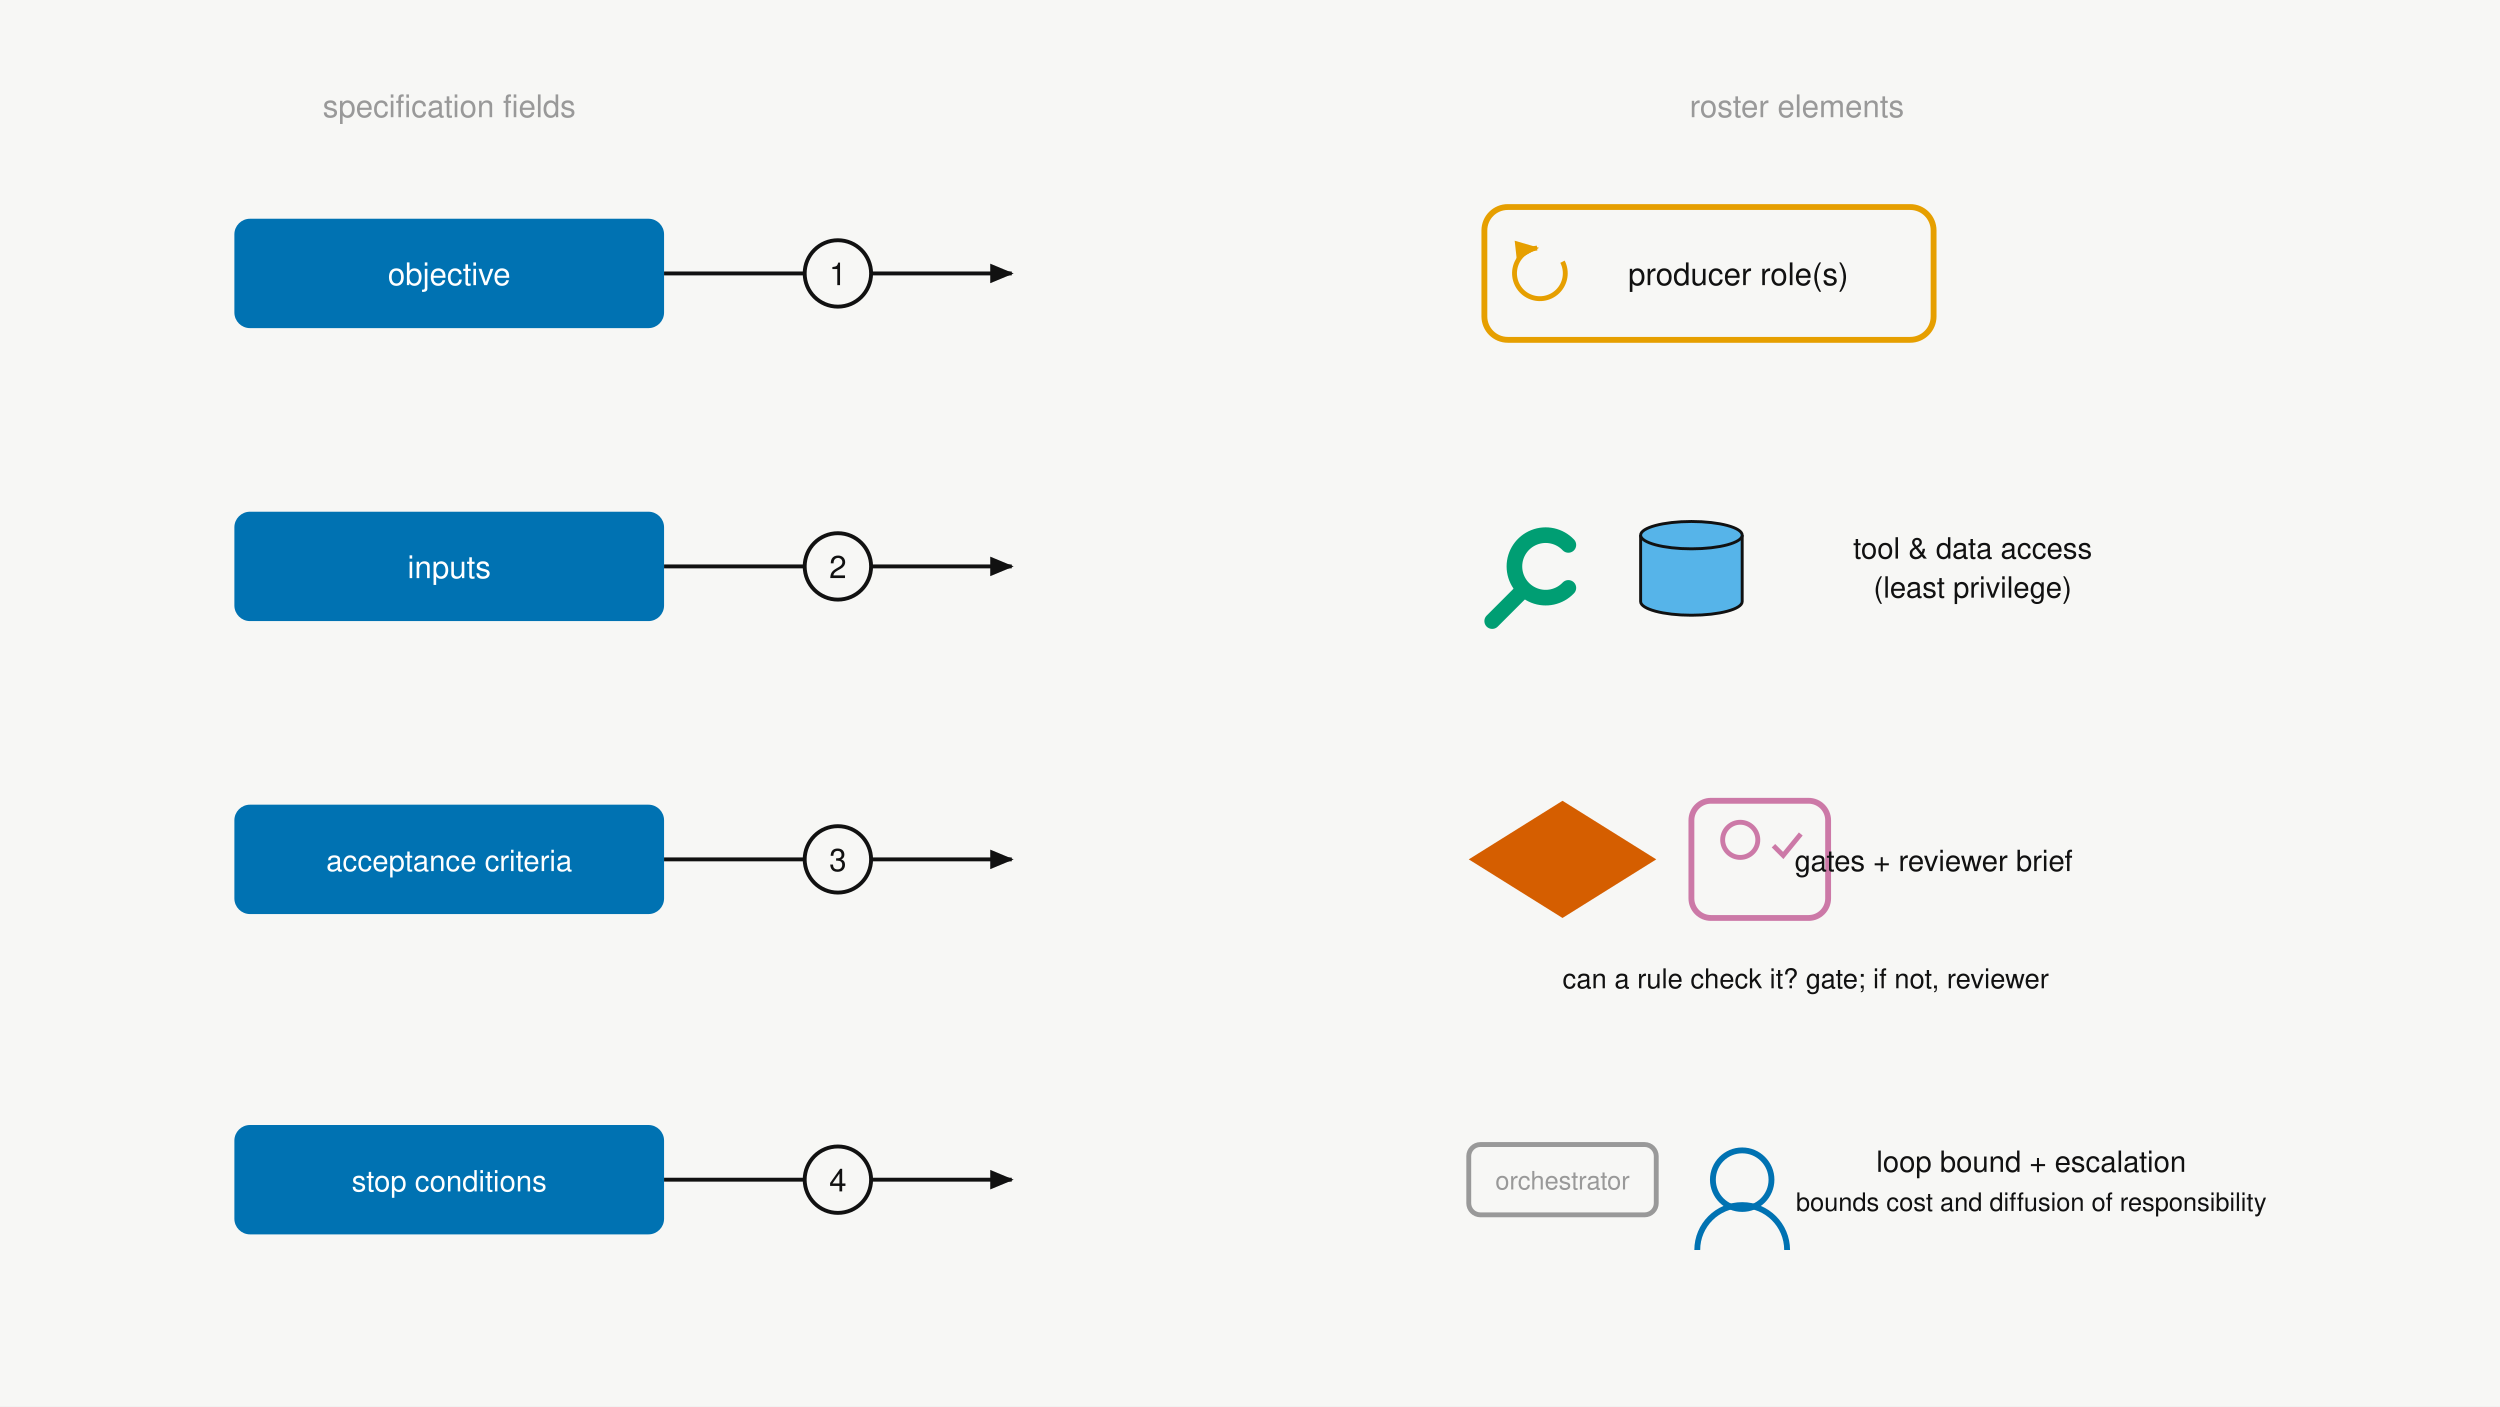
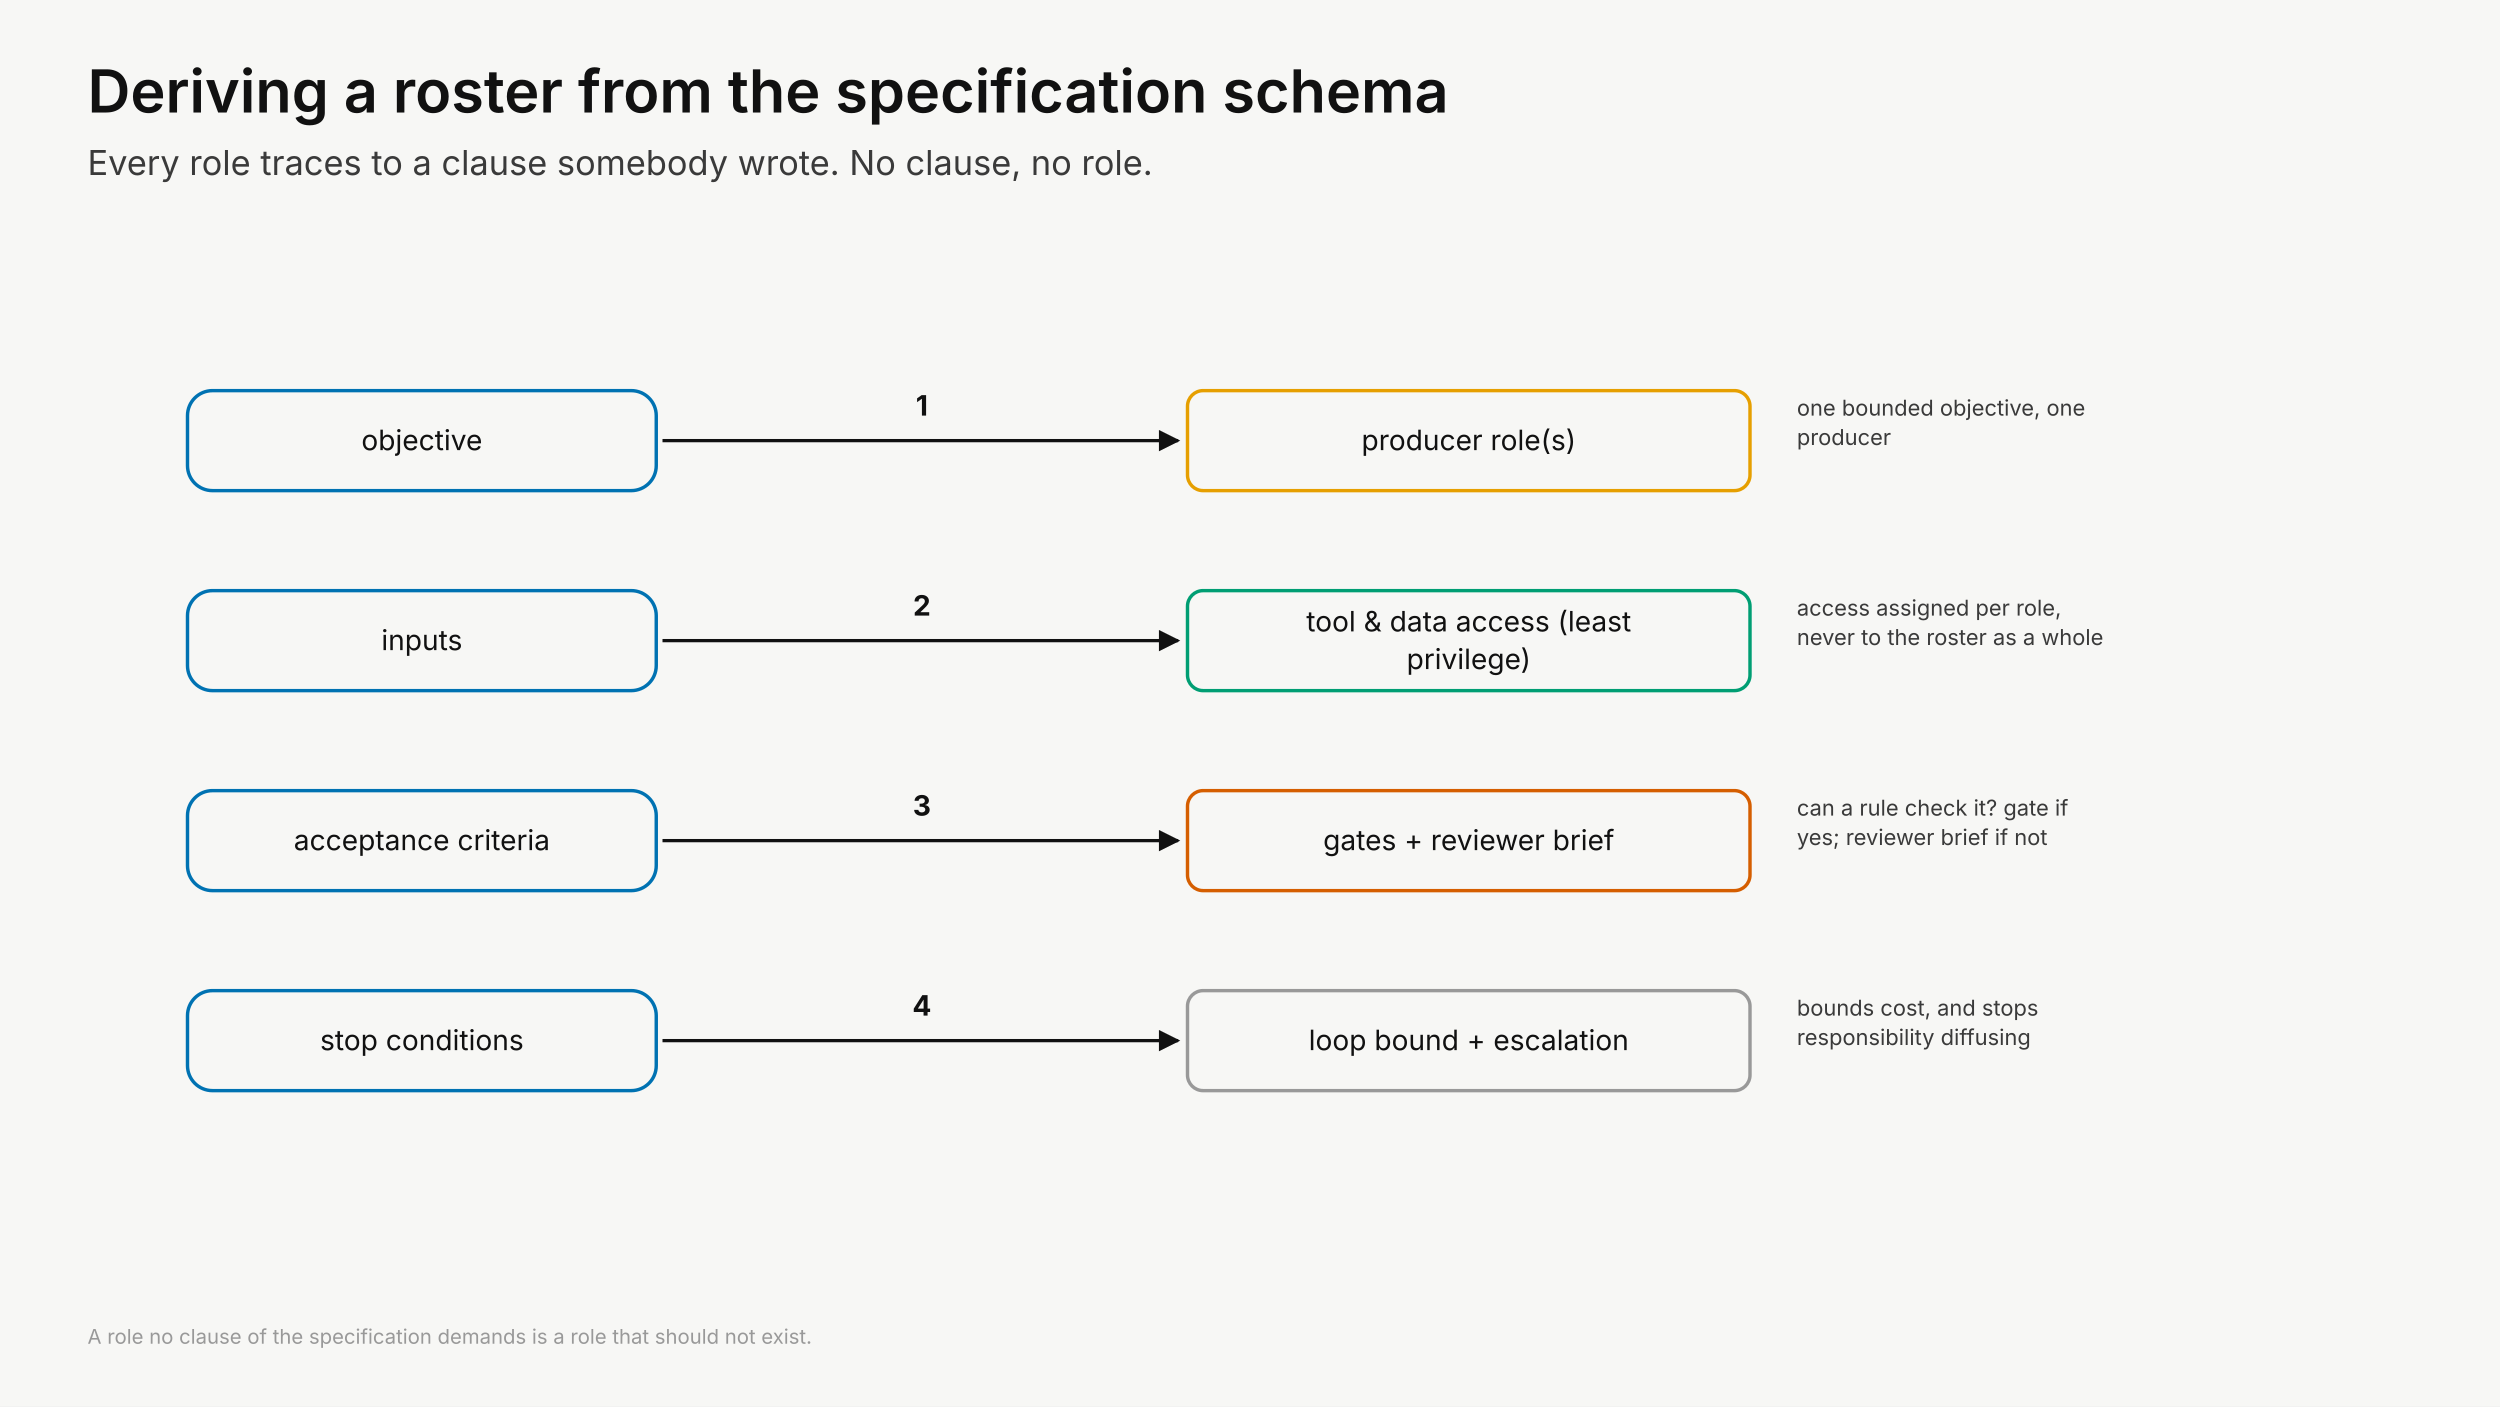
- <svg xmlns="http://www.w3.org/2000/svg" width="1280" height="720" viewBox="0 0 1280 720" font-family="Helvetica, Arial, sans-serif">
+ <svg xmlns="http://www.w3.org/2000/svg" width="1600" height="900" viewBox="0 0 1600 900" role="img">
  <defs>
-     <marker id="ah" markerWidth="12" markerHeight="10" refX="11" refY="5" orient="auto" markerUnits="userSpaceOnUse">
-       <path d="M0,0 L12,5 L0,10 Z" fill="#111111" />
-     </marker>
-     <marker id="ahO" markerWidth="12" markerHeight="10" refX="11" refY="5" orient="auto" markerUnits="userSpaceOnUse">
-       <path d="M0,0 L12,5 L0,10 Z" fill="#E69F00" />
+     <marker id="ah104" viewBox="0 0 10 10" refX="9" refY="5" markerWidth="6.5" markerHeight="6.5" orient="auto-start-reverse">
+       <path d="M0,0 L10,5 L0,10 z" fill="#111111" />
    </marker>
  </defs>
-   <rect width="1280" height="720" fill="#F7F7F5" />
-   <text x="230" y="60" font-size="16" fill="#999999" text-anchor="middle">specification fields</text>
-   <text x="920" y="60" font-size="16" fill="#999999" text-anchor="middle">roster elements</text>
-   <rect x="120" y="112" width="220" height="56" rx="8" fill="#0072B2" />
-   <text x="230" y="146" font-size="16" fill="#FFFFFF" text-anchor="middle">objective</text>
-   <line x1="340" y1="140" x2="518" y2="140" stroke="#111111" stroke-width="2" marker-end="url(#ah)" />
-   <circle cx="429" cy="140" r="17" fill="#F7F7F5" stroke="#111111" stroke-width="2" />
-   <text x="429" y="146" font-size="16" fill="#111111" text-anchor="middle">1</text>
-   <rect x="760" y="106" width="230" height="68" rx="12" fill="none" stroke="#E69F00" stroke-width="3" />
-   <path d="M800,134 A13,13 0 1 1 787,127" fill="none" stroke="#E69F00" stroke-width="2.5" marker-end="url(#ahO)" />
-   <text x="890" y="146" font-size="16" fill="#111111" text-anchor="middle">producer role(s)</text>
-   <rect x="120" y="262" width="220" height="56" rx="8" fill="#0072B2" />
-   <text x="230" y="296" font-size="16" fill="#FFFFFF" text-anchor="middle">inputs</text>
-   <line x1="340" y1="290" x2="518" y2="290" stroke="#111111" stroke-width="2" marker-end="url(#ah)" />
-   <circle cx="429" cy="290" r="17" fill="#F7F7F5" stroke="#111111" stroke-width="2" />
-   <text x="429" y="296" font-size="16" fill="#111111" text-anchor="middle">2</text>
-   <g stroke="#009E73" stroke-width="8" fill="none" stroke-linecap="round" transform="translate(792,290)">
-     <path d="M11,-11 A16,16 0 1 0 11,11" />
-     <path d="M-12,12 L-28,28" />
-   </g>
-   <path d="M840,274 v34 a26,7 0 0 0 52,0 v-34" fill="#56B4E9" stroke="#111111" stroke-width="1.5" />
-   <ellipse cx="866" cy="274" rx="26" ry="7" fill="#56B4E9" stroke="#111111" stroke-width="1.5" />
-   <text x="1010" y="286" font-size="15" fill="#111111" text-anchor="middle">tool &amp; data access</text>
-   <text x="1010" y="306" font-size="15" fill="#111111" text-anchor="middle">(least privilege)</text>
-   <rect x="120" y="412" width="220" height="56" rx="8" fill="#0072B2" />
-   <text x="230" y="446" font-size="15" fill="#FFFFFF" text-anchor="middle">acceptance criteria</text>
-   <line x1="340" y1="440" x2="518" y2="440" stroke="#111111" stroke-width="2" marker-end="url(#ah)" />
-   <circle cx="429" cy="440" r="17" fill="#F7F7F5" stroke="#111111" stroke-width="2" />
-   <text x="429" y="446" font-size="16" fill="#111111" text-anchor="middle">3</text>
-   <polygon points="800,410 848,440 800,470 752,440" fill="#D55E00" />
-   <rect x="866" y="410" width="70" height="60" rx="10" fill="none" stroke="#CC79A7" stroke-width="3" />
-   <circle cx="891" cy="430" r="9" fill="none" stroke="#CC79A7" stroke-width="2.5" />
-   <path d="M908,433 l5,5 l9,-11" fill="none" stroke="#CC79A7" stroke-width="2.5" />
-   <text x="990" y="446" font-size="15" fill="#111111" text-anchor="middle">gates + reviewer brief</text>
-   <text x="800" y="506" font-size="14" fill="#111111" text-anchor="start">can a rule check it? gate; if not, reviewer</text>
-   <rect x="120" y="576" width="220" height="56" rx="8" fill="#0072B2" />
-   <text x="230" y="610" font-size="15" fill="#FFFFFF" text-anchor="middle">stop conditions</text>
-   <line x1="340" y1="604" x2="518" y2="604" stroke="#111111" stroke-width="2" marker-end="url(#ah)" />
-   <circle cx="429" cy="604" r="17" fill="#F7F7F5" stroke="#111111" stroke-width="2" />
-   <text x="429" y="610" font-size="16" fill="#111111" text-anchor="middle">4</text>
-   <rect x="752" y="586" width="96" height="36" rx="6" fill="none" stroke="#999999" stroke-width="2.5" />
-   <text x="800" y="609" font-size="13" fill="#999999" text-anchor="middle">orchestrator</text>
-   <circle cx="892" cy="604" r="15" fill="none" stroke="#0072B2" stroke-width="3" />
-   <path d="M869,640 a23,23 0 0 1 46,0" fill="none" stroke="#0072B2" stroke-width="3" />
-   <text x="1040" y="600" font-size="15" fill="#111111" text-anchor="middle">loop bound + escalation</text>
-   <text x="1040" y="620" font-size="13" fill="#111111" text-anchor="middle">bounds cost and diffusion of responsibility</text>
+   <rect width="1600" height="900" fill="#F7F7F5" />
+   <text x="56.0" y="72.0" font-family="Inter, 'Helvetica Neue', Helvetica, Arial, sans-serif" font-size="38" fill="#111111" font-weight="600" text-anchor="start">Deriving a roster from the specification schema</text>
+   <text x="56.0" y="112.0" font-family="Inter, 'Helvetica Neue', Helvetica, Arial, sans-serif" font-size="22" fill="#3A3A3A" font-weight="400" text-anchor="start">Every role traces to a clause somebody wrote. No clause, no role.</text>
+   <rect x="120.0" y="250.0" width="300.0" height="64.0" rx="16" fill="none" stroke="#0072B2" stroke-width="2.2" />
+   <text x="270.0" y="288.1" font-family="Inter, 'Helvetica Neue', Helvetica, Arial, sans-serif" font-size="18" fill="#111111" font-weight="400" text-anchor="middle">objective</text>
+   <rect x="760.0" y="250.0" width="360.0" height="64.0" rx="10" fill="none" stroke="#E69F00" stroke-width="2.2" />
+   <text x="940.0" y="288.1" font-family="Inter, 'Helvetica Neue', Helvetica, Arial, sans-serif" font-size="18" fill="#111111" font-weight="400" text-anchor="middle">producer role(s)</text>
+   <line x1="424.0" y1="282.0" x2="754.0" y2="282.0" stroke="#111111" stroke-width="2.1" marker-end="url(#ah104)" />
+   <text x="590.0" y="266.0" font-family="Inter, 'Helvetica Neue', Helvetica, Arial, sans-serif" font-size="18" fill="#111111" font-weight="700" text-anchor="middle">1</text>
+   <text x="1150.0" y="266.0" font-family="Inter, 'Helvetica Neue', Helvetica, Arial, sans-serif" font-size="14" fill="#3A3A3A" font-weight="400" text-anchor="start">one bounded objective, one</text>
+   <text x="1150.0" y="284.8" font-family="Inter, 'Helvetica Neue', Helvetica, Arial, sans-serif" font-size="14" fill="#3A3A3A" font-weight="400" text-anchor="start">producer</text>
+   <rect x="120.0" y="378.0" width="300.0" height="64.0" rx="16" fill="none" stroke="#0072B2" stroke-width="2.2" />
+   <text x="270.0" y="416.1" font-family="Inter, 'Helvetica Neue', Helvetica, Arial, sans-serif" font-size="18" fill="#111111" font-weight="400" text-anchor="middle">inputs</text>
+   <rect x="760.0" y="378.0" width="360.0" height="64.0" rx="10" fill="none" stroke="#009E73" stroke-width="2.2" />
+   <text x="940.0" y="404.1" font-family="Inter, 'Helvetica Neue', Helvetica, Arial, sans-serif" font-size="18" fill="#111111" font-weight="400" text-anchor="middle">tool &amp; data access (least</text>
+   <text x="940.0" y="428.2" font-family="Inter, 'Helvetica Neue', Helvetica, Arial, sans-serif" font-size="18" fill="#111111" font-weight="400" text-anchor="middle">privilege)</text>
+   <line x1="424.0" y1="410.0" x2="754.0" y2="410.0" stroke="#111111" stroke-width="2.1" marker-end="url(#ah104)" />
+   <text x="590.0" y="394.0" font-family="Inter, 'Helvetica Neue', Helvetica, Arial, sans-serif" font-size="18" fill="#111111" font-weight="700" text-anchor="middle">2</text>
+   <text x="1150.0" y="394.0" font-family="Inter, 'Helvetica Neue', Helvetica, Arial, sans-serif" font-size="14" fill="#3A3A3A" font-weight="400" text-anchor="start">access assigned per role,</text>
+   <text x="1150.0" y="412.8" font-family="Inter, 'Helvetica Neue', Helvetica, Arial, sans-serif" font-size="14" fill="#3A3A3A" font-weight="400" text-anchor="start">never to the roster as a whole</text>
+   <rect x="120.0" y="506.0" width="300.0" height="64.0" rx="16" fill="none" stroke="#0072B2" stroke-width="2.2" />
+   <text x="270.0" y="544.1" font-family="Inter, 'Helvetica Neue', Helvetica, Arial, sans-serif" font-size="18" fill="#111111" font-weight="400" text-anchor="middle">acceptance criteria</text>
+   <rect x="760.0" y="506.0" width="360.0" height="64.0" rx="10" fill="none" stroke="#D55E00" stroke-width="2.2" />
+   <text x="940.0" y="544.1" font-family="Inter, 'Helvetica Neue', Helvetica, Arial, sans-serif" font-size="18" fill="#111111" font-weight="400" text-anchor="middle">gates + reviewer brief</text>
+   <line x1="424.0" y1="538.0" x2="754.0" y2="538.0" stroke="#111111" stroke-width="2.1" marker-end="url(#ah104)" />
+   <text x="590.0" y="522.0" font-family="Inter, 'Helvetica Neue', Helvetica, Arial, sans-serif" font-size="18" fill="#111111" font-weight="700" text-anchor="middle">3</text>
+   <text x="1150.0" y="522.0" font-family="Inter, 'Helvetica Neue', Helvetica, Arial, sans-serif" font-size="14" fill="#3A3A3A" font-weight="400" text-anchor="start">can a rule check it? gate if</text>
+   <text x="1150.0" y="540.8" font-family="Inter, 'Helvetica Neue', Helvetica, Arial, sans-serif" font-size="14" fill="#3A3A3A" font-weight="400" text-anchor="start">yes; reviewer brief if not</text>
+   <rect x="120.0" y="634.0" width="300.0" height="64.0" rx="16" fill="none" stroke="#0072B2" stroke-width="2.2" />
+   <text x="270.0" y="672.1" font-family="Inter, 'Helvetica Neue', Helvetica, Arial, sans-serif" font-size="18" fill="#111111" font-weight="400" text-anchor="middle">stop conditions</text>
+   <rect x="760.0" y="634.0" width="360.0" height="64.0" rx="10" fill="none" stroke="#999999" stroke-width="2.2" />
+   <text x="940.0" y="672.1" font-family="Inter, 'Helvetica Neue', Helvetica, Arial, sans-serif" font-size="18" fill="#111111" font-weight="400" text-anchor="middle">loop bound + escalation</text>
+   <line x1="424.0" y1="666.0" x2="754.0" y2="666.0" stroke="#111111" stroke-width="2.1" marker-end="url(#ah104)" />
+   <text x="590.0" y="650.0" font-family="Inter, 'Helvetica Neue', Helvetica, Arial, sans-serif" font-size="18" fill="#111111" font-weight="700" text-anchor="middle">4</text>
+   <text x="1150.0" y="650.0" font-family="Inter, 'Helvetica Neue', Helvetica, Arial, sans-serif" font-size="14" fill="#3A3A3A" font-weight="400" text-anchor="start">bounds cost, and stops</text>
+   <text x="1150.0" y="668.8" font-family="Inter, 'Helvetica Neue', Helvetica, Arial, sans-serif" font-size="14" fill="#3A3A3A" font-weight="400" text-anchor="start">responsibility diffusing</text>
+   <text x="56.0" y="860.0" font-family="Inter, 'Helvetica Neue', Helvetica, Arial, sans-serif" font-size="13" fill="#999999" font-weight="400" text-anchor="start">A role no clause of the specification demands is a role that should not exist.</text>
</svg>
